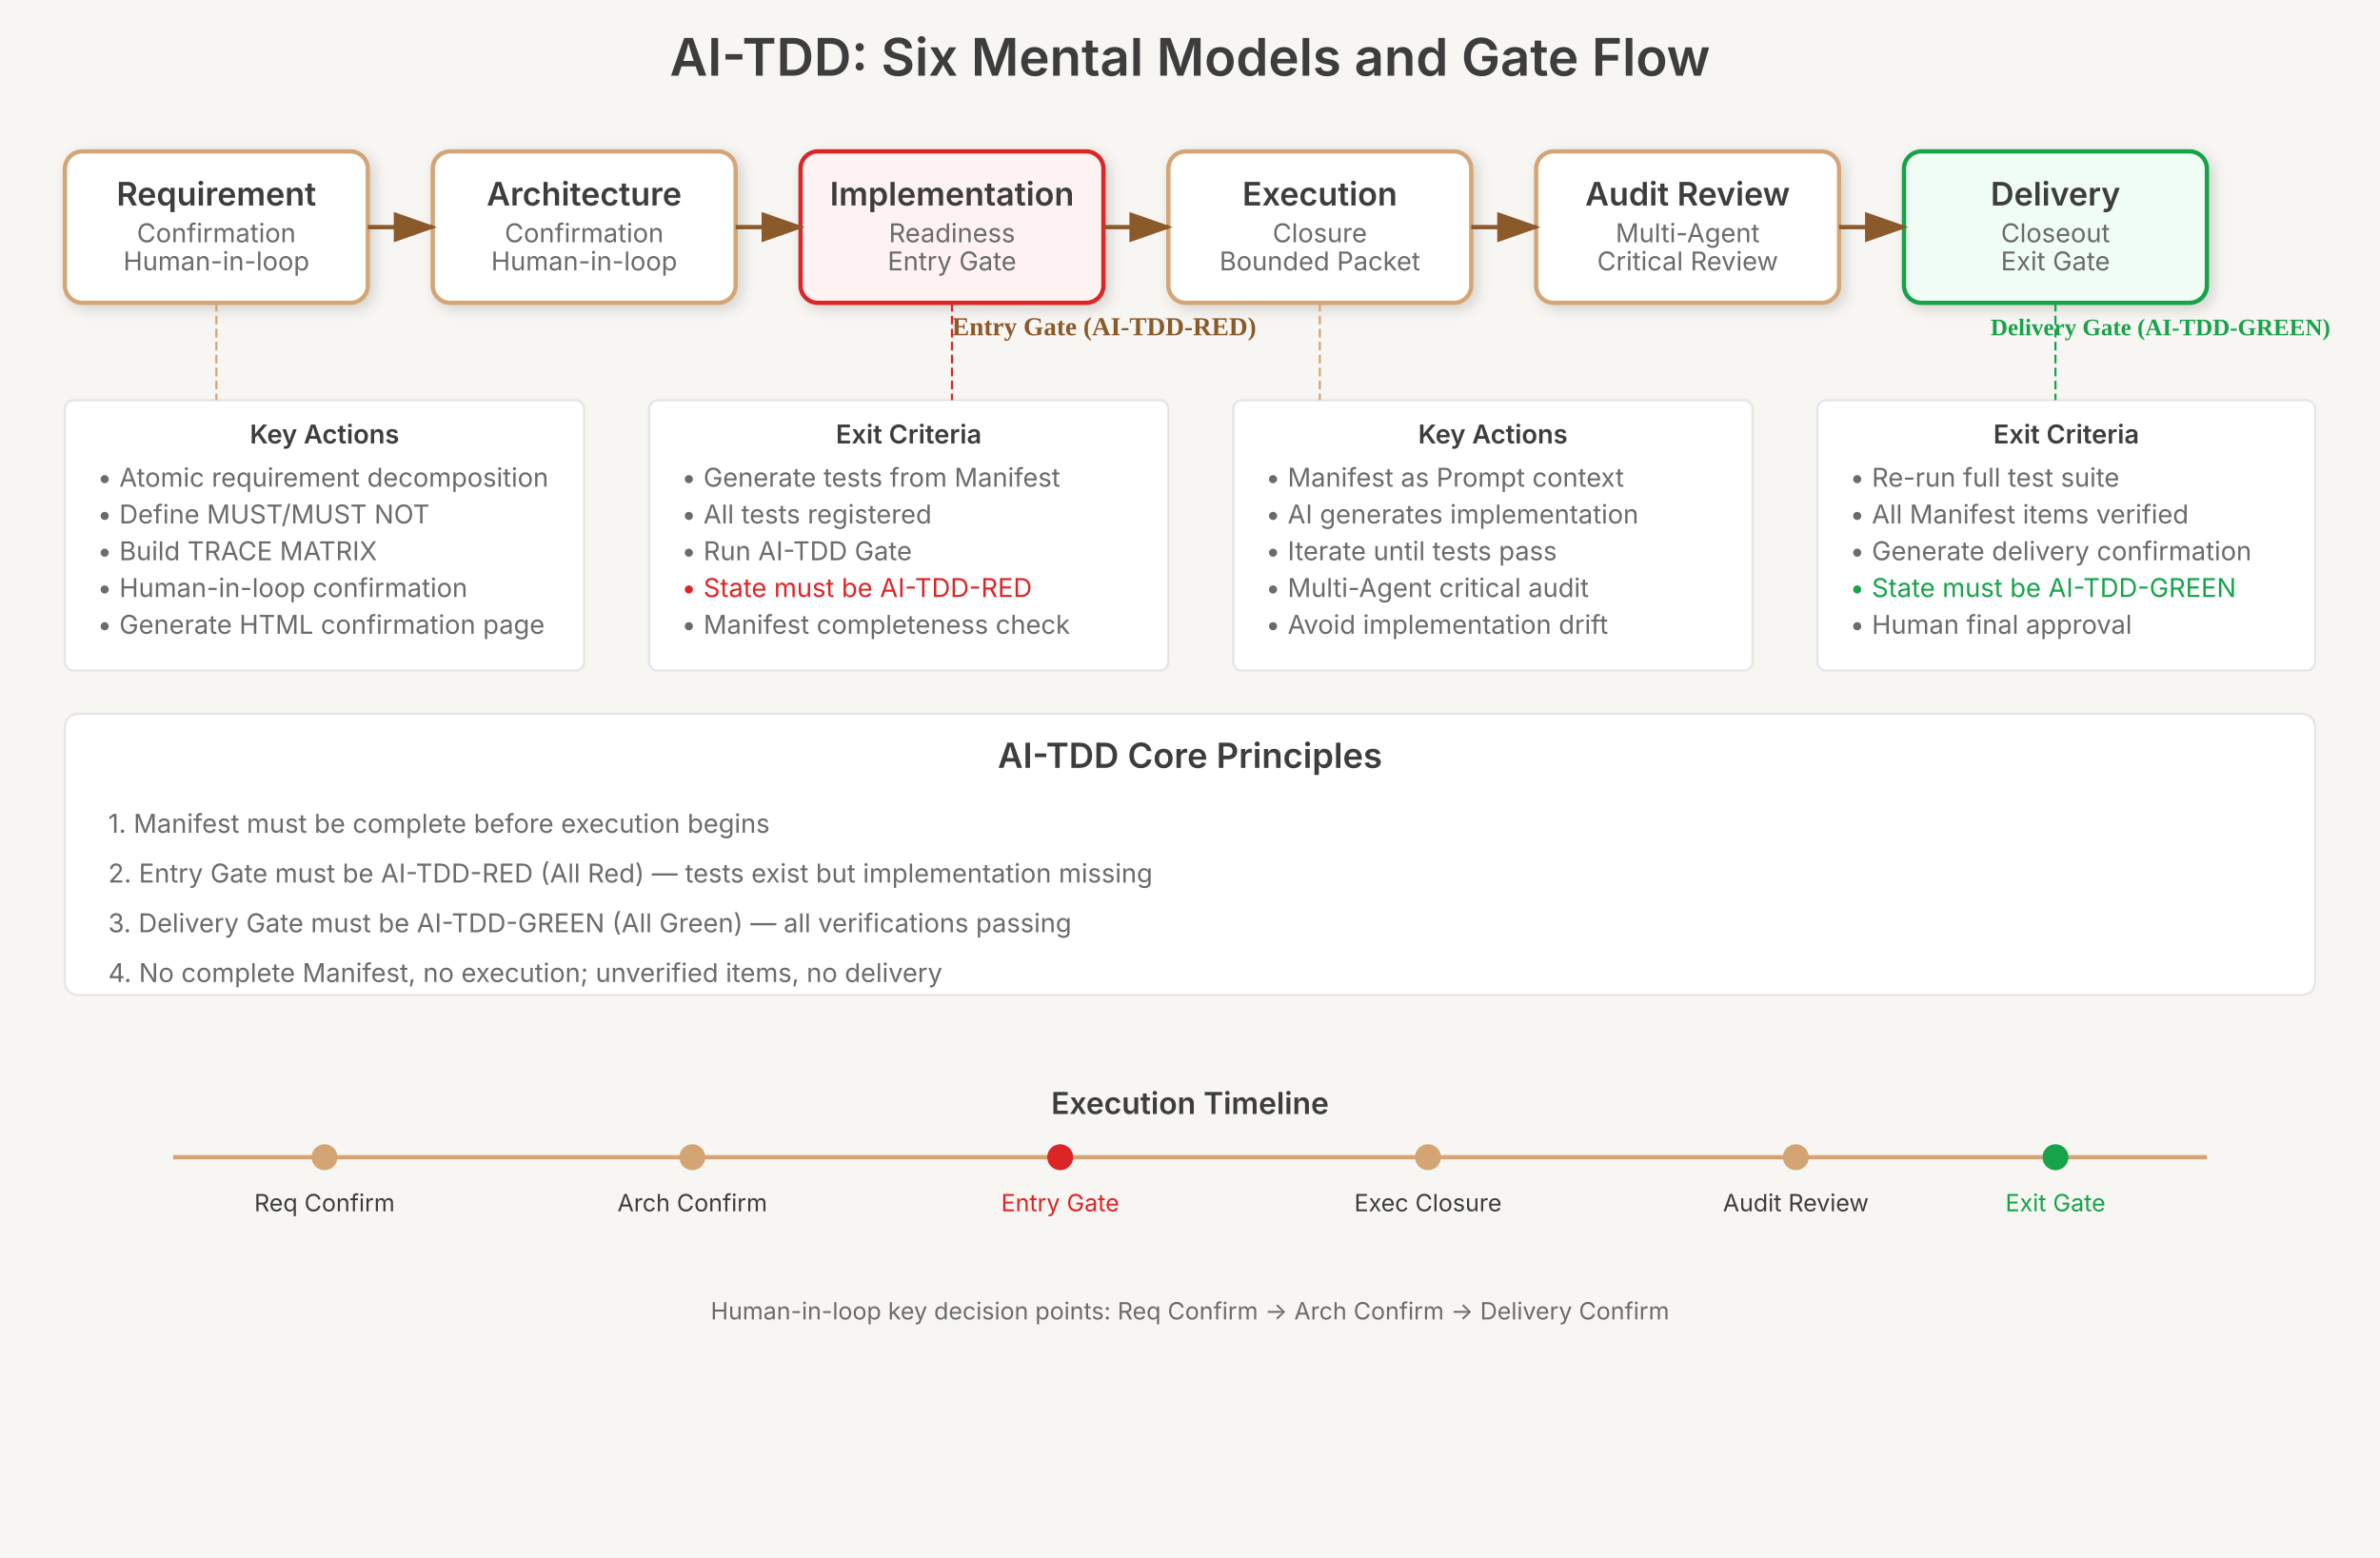
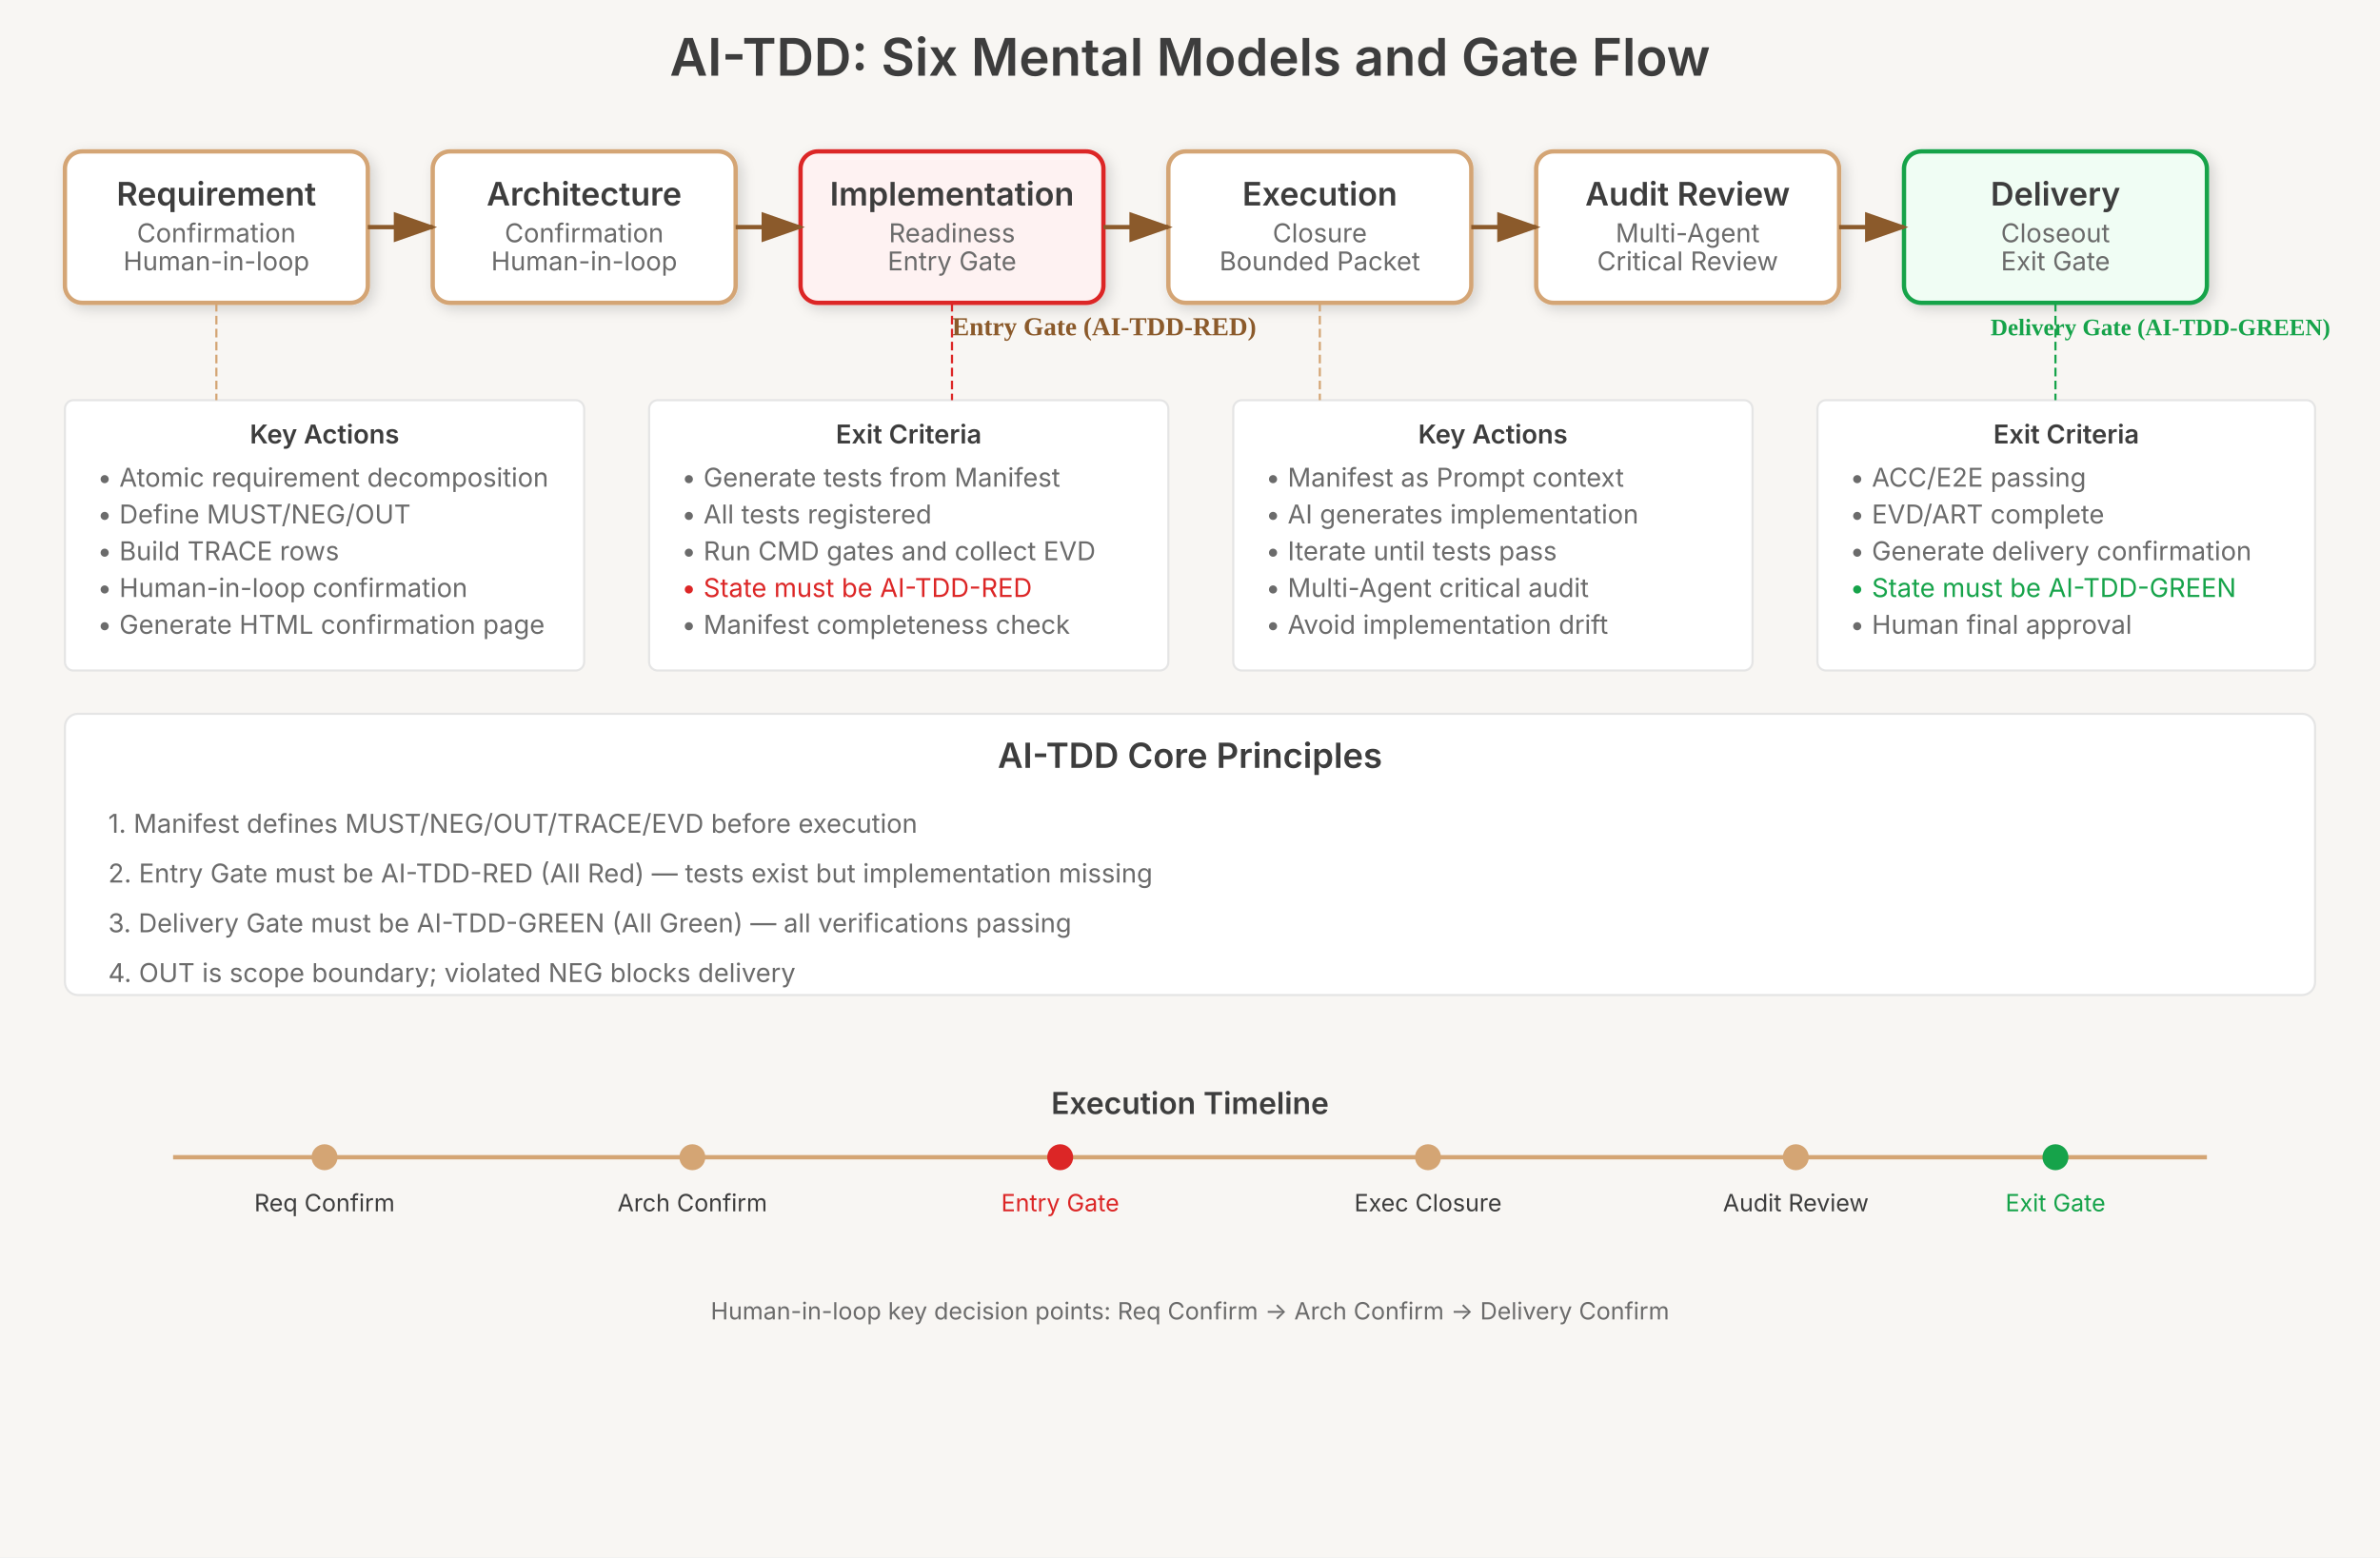
<svg xmlns="http://www.w3.org/2000/svg" viewBox="0 0 1100 720">
  <defs>
    <marker id="arrow" markerWidth="10" markerHeight="7" refX="9" refY="3.5" orient="auto">
      <polygon points="0 0, 10 3.5, 0 7" fill="#8b5a2b" />
    </marker>
    <filter id="shadow" x="-20%" y="-20%" width="140%" height="140%">
      <feDropShadow dx="2" dy="2" stdDeviation="3" flood-opacity="0.15" />
    </filter>
  </defs>
  <style>
    .bg { fill: #f8f6f3; }
    .node { fill: #ffffff; stroke: #d4a574; stroke-width: 2; filter: url(#shadow); }
    .node-red { fill: #fef2f2; stroke: #dc2626; stroke-width: 2; filter: url(#shadow); }
    .node-green { fill: #f0fdf4; stroke: #16a34a; stroke-width: 2; filter: url(#shadow); }
    .text { font-family: system-ui, -apple-system, sans-serif; font-size: 14px; fill: #3d3d3d; text-anchor: middle; }
    .text-title { font-weight: 600; font-size: 15px; }
    .text-sub { font-size: 12px; fill: #6b6b6b; }
    .gate-label { font-size: 12px; font-weight: 600; fill: #8b5a2b; }
    .gate-label-green { font-size: 12px; font-weight: 600; fill: #16a34a; }
    .arrow-line { stroke: #8b5a2b; stroke-width: 2; fill: none; marker-end: url(#arrow); }
    .title { font-family: system-ui, -apple-system, sans-serif; font-size: 24px; font-weight: 600; fill: #3d3d3d; text-anchor: middle; }
  </style>
  <rect width="1100" height="720" class="bg" />
  <text x="550" y="35" class="title">AI-TDD: Six Mental Models and Gate Flow</text>
  <rect x="30" y="70" width="140" height="70" rx="8" class="node" />
  <text x="100" y="95" class="text text-title">Requirement</text>
  <text x="100" y="112" class="text text-sub">Confirmation</text>
  <text x="100" y="125" class="text text-sub">Human-in-loop</text>
  <rect x="200" y="70" width="140" height="70" rx="8" class="node" />
  <text x="270" y="95" class="text text-title">Architecture</text>
  <text x="270" y="112" class="text text-sub">Confirmation</text>
  <text x="270" y="125" class="text text-sub">Human-in-loop</text>
  <rect x="370" y="70" width="140" height="70" rx="8" class="node-red" />
  <text x="440" y="95" class="text text-title">Implementation</text>
  <text x="440" y="112" class="text text-sub">Readiness</text>
  <text x="440" y="125" class="text text-sub">Entry Gate</text>
  <rect x="540" y="70" width="140" height="70" rx="8" class="node" />
  <text x="610" y="95" class="text text-title">Execution</text>
  <text x="610" y="112" class="text text-sub">Closure</text>
  <text x="610" y="125" class="text text-sub">Bounded Packet</text>
  <rect x="710" y="70" width="140" height="70" rx="8" class="node" />
  <text x="780" y="95" class="text text-title">Audit Review</text>
  <text x="780" y="112" class="text text-sub">Multi-Agent</text>
  <text x="780" y="125" class="text text-sub">Critical Review</text>
  <rect x="880" y="70" width="140" height="70" rx="8" class="node-green" />
  <text x="950" y="95" class="text text-title">Delivery</text>
  <text x="950" y="112" class="text text-sub">Closeout</text>
  <text x="950" y="125" class="text text-sub">Exit Gate</text>
  <line x1="170" y1="105" x2="200" y2="105" class="arrow-line" />
  <line x1="340" y1="105" x2="370" y2="105" class="arrow-line" />
  <line x1="510" y1="105" x2="540" y2="105" class="arrow-line" />
  <line x1="680" y1="105" x2="710" y2="105" class="arrow-line" />
  <line x1="850" y1="105" x2="880" y2="105" class="arrow-line" />
  <text x="440" y="155" class="gate-label" style="font-size:12px;">Entry Gate (AI-TDD-RED)</text>
  <text x="920" y="155" class="gate-label-green" style="font-size:11px;">Delivery Gate (AI-TDD-GREEN)</text>
  <rect x="30" y="185" width="240" height="125" rx="4" fill="#ffffff" stroke="#e5e5e5" stroke-width="1" />
  <text x="150" y="205" class="text" style="font-weight:600;font-size:12px;">Key Actions</text>
  <text x="45" y="225" class="text text-sub" style="text-anchor:start;">• Atomic requirement decomposition</text>
-   <text x="45" y="242" class="text text-sub" style="text-anchor:start;">• Define MUST/MUST NOT</text>
-   <text x="45" y="259" class="text text-sub" style="text-anchor:start;">• Build TRACE MATRIX</text>
+   <text x="45" y="242" class="text text-sub" style="text-anchor:start;">• Define MUST/NEG/OUT</text>
+   <text x="45" y="259" class="text text-sub" style="text-anchor:start;">• Build TRACE rows</text>
  <text x="45" y="276" class="text text-sub" style="text-anchor:start;">• Human-in-loop confirmation</text>
  <text x="45" y="293" class="text text-sub" style="text-anchor:start;">• Generate HTML confirmation page</text>
  <rect x="300" y="185" width="240" height="125" rx="4" fill="#ffffff" stroke="#e5e5e5" stroke-width="1" />
  <text x="420" y="205" class="text" style="font-weight:600;font-size:12px;">Exit Criteria</text>
  <text x="315" y="225" class="text text-sub" style="text-anchor:start;">• Generate tests from Manifest</text>
  <text x="315" y="242" class="text text-sub" style="text-anchor:start;">• All tests registered</text>
-   <text x="315" y="259" class="text text-sub" style="text-anchor:start;">• Run AI-TDD Gate</text>
+   <text x="315" y="259" class="text text-sub" style="text-anchor:start;">• Run CMD gates and collect EVD</text>
  <text x="315" y="276" class="text text-sub" style="text-anchor:start;fill:#dc2626;">• State must be AI-TDD-RED</text>
  <text x="315" y="293" class="text text-sub" style="text-anchor:start;">• Manifest completeness check</text>
  <rect x="570" y="185" width="240" height="125" rx="4" fill="#ffffff" stroke="#e5e5e5" stroke-width="1" />
  <text x="690" y="205" class="text" style="font-weight:600;font-size:12px;">Key Actions</text>
  <text x="585" y="225" class="text text-sub" style="text-anchor:start;">• Manifest as Prompt context</text>
  <text x="585" y="242" class="text text-sub" style="text-anchor:start;">• AI generates implementation</text>
  <text x="585" y="259" class="text text-sub" style="text-anchor:start;">• Iterate until tests pass</text>
  <text x="585" y="276" class="text text-sub" style="text-anchor:start;">• Multi-Agent critical audit</text>
  <text x="585" y="293" class="text text-sub" style="text-anchor:start;">• Avoid implementation drift</text>
  <rect x="840" y="185" width="230" height="125" rx="4" fill="#ffffff" stroke="#e5e5e5" stroke-width="1" />
  <text x="955" y="205" class="text" style="font-weight:600;font-size:12px;">Exit Criteria</text>
-   <text x="855" y="225" class="text text-sub" style="text-anchor:start;">• Re-run full test suite</text>
-   <text x="855" y="242" class="text text-sub" style="text-anchor:start;">• All Manifest items verified</text>
+   <text x="855" y="225" class="text text-sub" style="text-anchor:start;">• ACC/E2E passing</text>
+   <text x="855" y="242" class="text text-sub" style="text-anchor:start;">• EVD/ART complete</text>
  <text x="855" y="259" class="text text-sub" style="text-anchor:start;">• Generate delivery confirmation</text>
  <text x="855" y="276" class="text text-sub" style="text-anchor:start;fill:#16a34a;">• State must be AI-TDD-GREEN</text>
  <text x="855" y="293" class="text text-sub" style="text-anchor:start;">• Human final approval</text>
  <line x1="100" y1="140" x2="100" y2="185" stroke="#d4a574" stroke-width="1" stroke-dasharray="4,2" />
  <line x1="440" y1="140" x2="440" y2="185" stroke="#dc2626" stroke-width="1" stroke-dasharray="4,2" />
  <line x1="610" y1="140" x2="610" y2="185" stroke="#d4a574" stroke-width="1" stroke-dasharray="4,2" />
  <line x1="950" y1="140" x2="950" y2="185" stroke="#16a34a" stroke-width="1" stroke-dasharray="4,2" />
  <rect x="30" y="330" width="1040" height="130" rx="6" fill="#ffffff" stroke="#e5e5e5" stroke-width="1" />
  <text x="550" y="355" class="text" style="font-weight:600;font-size:16px;">AI-TDD Core Principles</text>
-   <text x="50" y="385" class="text text-sub" style="text-anchor:start;">1. Manifest must be complete before execution begins</text>
+   <text x="50" y="385" class="text text-sub" style="text-anchor:start;">1. Manifest defines MUST/NEG/OUT/TRACE/EVD before execution</text>
  <text x="50" y="408" class="text text-sub" style="text-anchor:start;">2. Entry Gate must be AI-TDD-RED (All Red) — tests exist but implementation missing</text>
  <text x="50" y="431" class="text text-sub" style="text-anchor:start;">3. Delivery Gate must be AI-TDD-GREEN (All Green) — all verifications passing</text>
-   <text x="50" y="454" class="text text-sub" style="text-anchor:start;">4. No complete Manifest, no execution; unverified items, no delivery</text>
+   <text x="50" y="454" class="text text-sub" style="text-anchor:start;">4. OUT is scope boundary; violated NEG blocks delivery</text>
  <text x="550" y="515" class="text" style="font-weight:600;font-size:14px;">Execution Timeline</text>
  <line x1="80" y1="535" x2="1020" y2="535" stroke="#d4a574" stroke-width="2" />
  <circle cx="150" cy="535" r="6" fill="#d4a574" />
  <text x="150" y="560" class="text" style="font-size:11px;">Req Confirm</text>
  <circle cx="320" cy="535" r="6" fill="#d4a574" />
  <text x="320" y="560" class="text" style="font-size:11px;">Arch Confirm</text>
  <circle cx="490" cy="535" r="6" fill="#dc2626" />
  <text x="490" y="560" class="text" style="font-size:11px;fill:#dc2626;">Entry Gate</text>
  <circle cx="660" cy="535" r="6" fill="#d4a574" />
  <text x="660" y="560" class="text" style="font-size:11px;">Exec Closure</text>
  <circle cx="830" cy="535" r="6" fill="#d4a574" />
  <text x="830" y="560" class="text" style="font-size:11px;">Audit Review</text>
  <circle cx="950" cy="535" r="6" fill="#16a34a" />
  <text x="950" y="560" class="text" style="font-size:11px;fill:#16a34a;">Exit Gate</text>
  <text x="550" y="610" class="text text-sub" style="font-size:11px;">Human-in-loop key decision points: Req Confirm → Arch Confirm → Delivery Confirm</text>
</svg>
